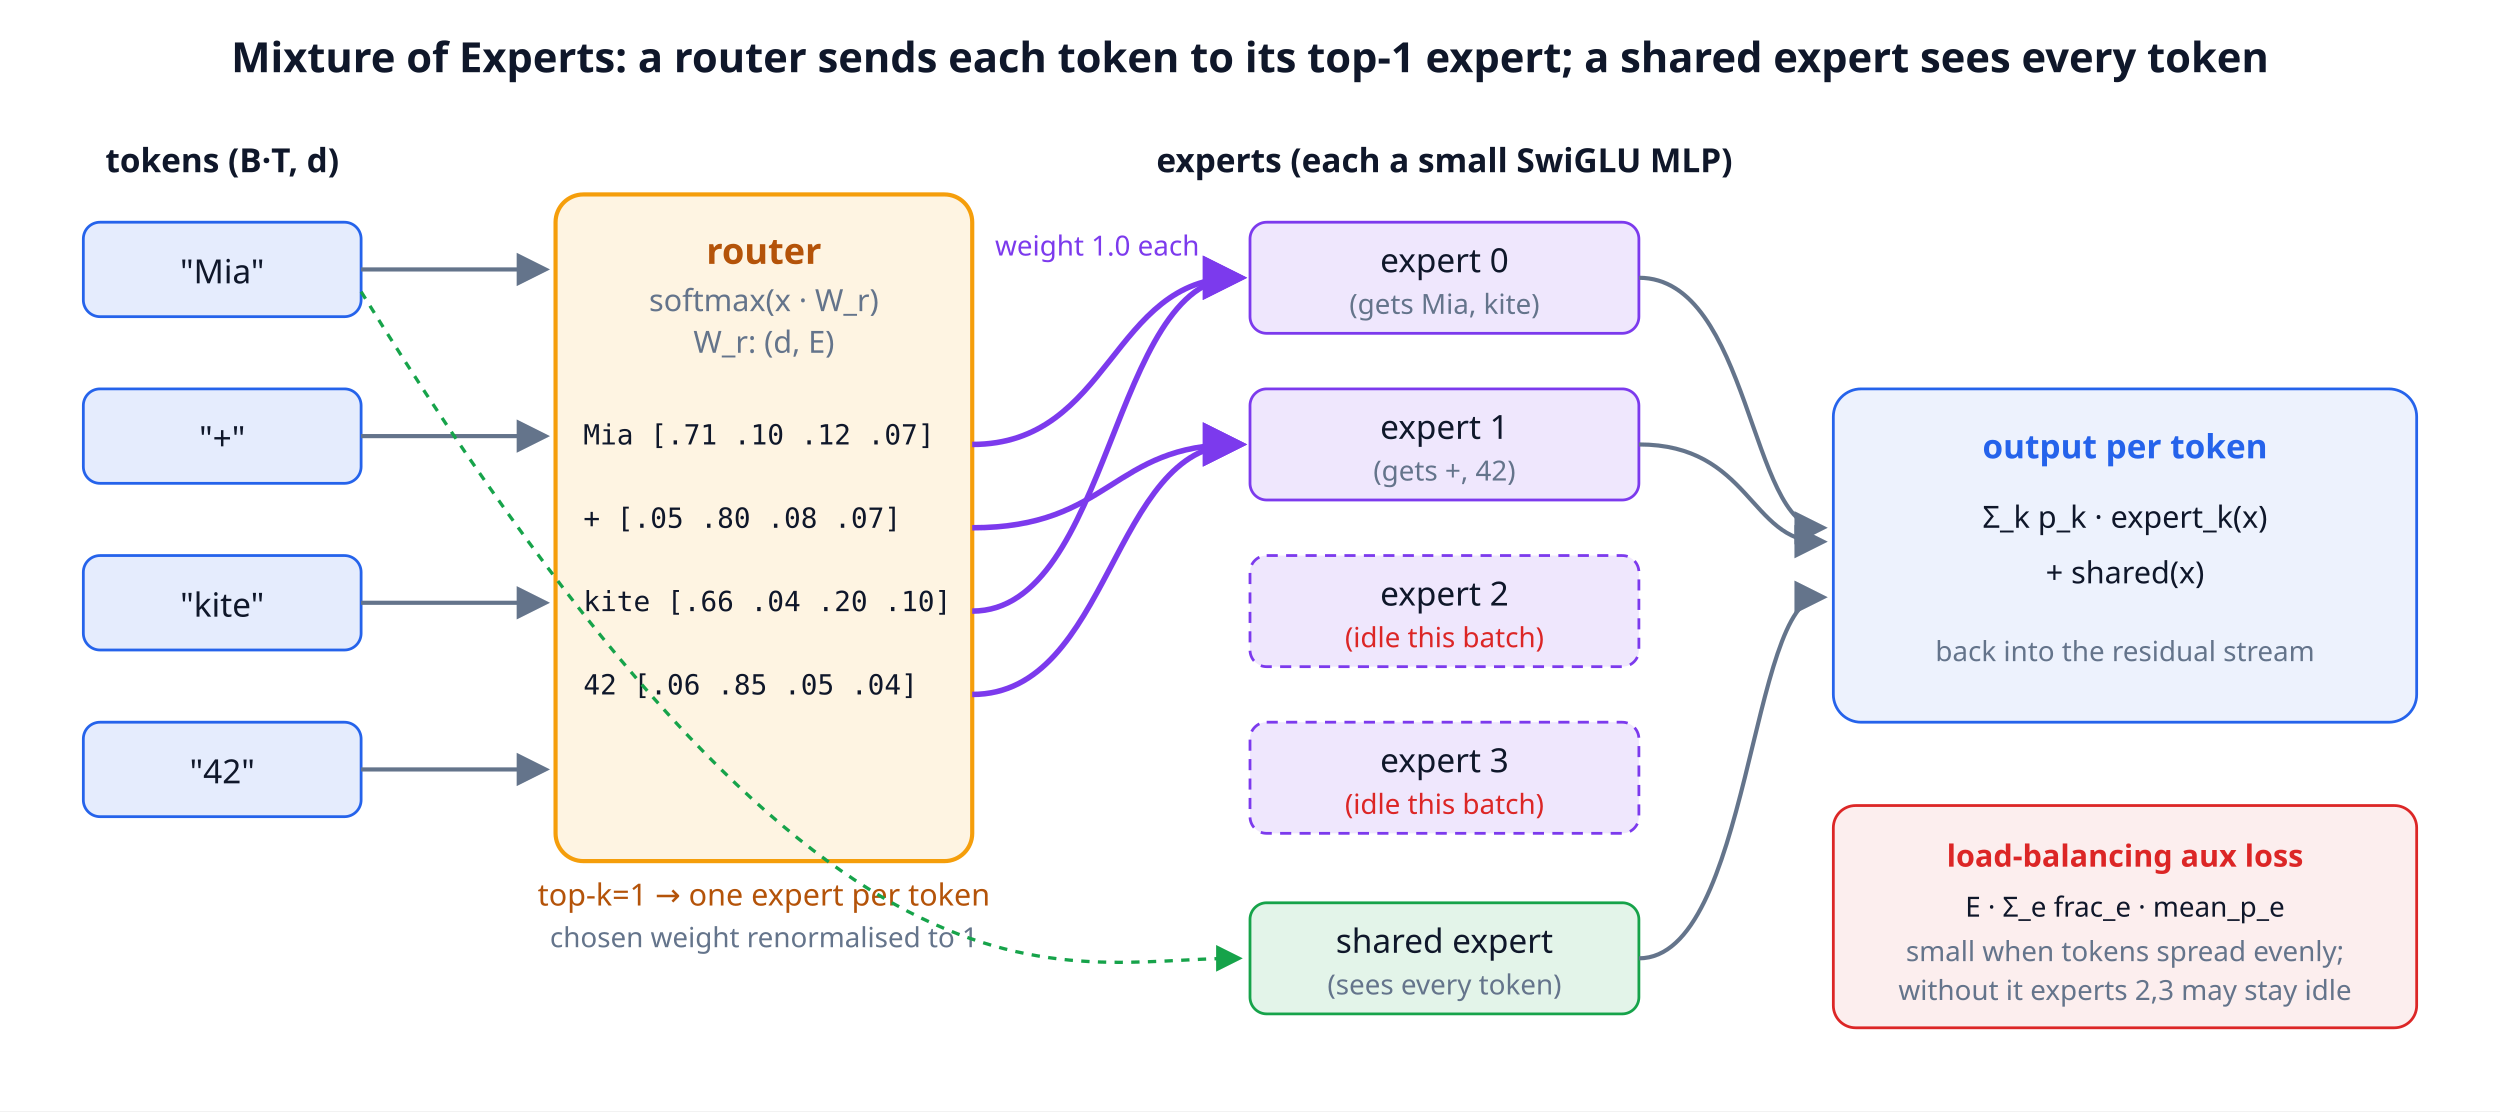
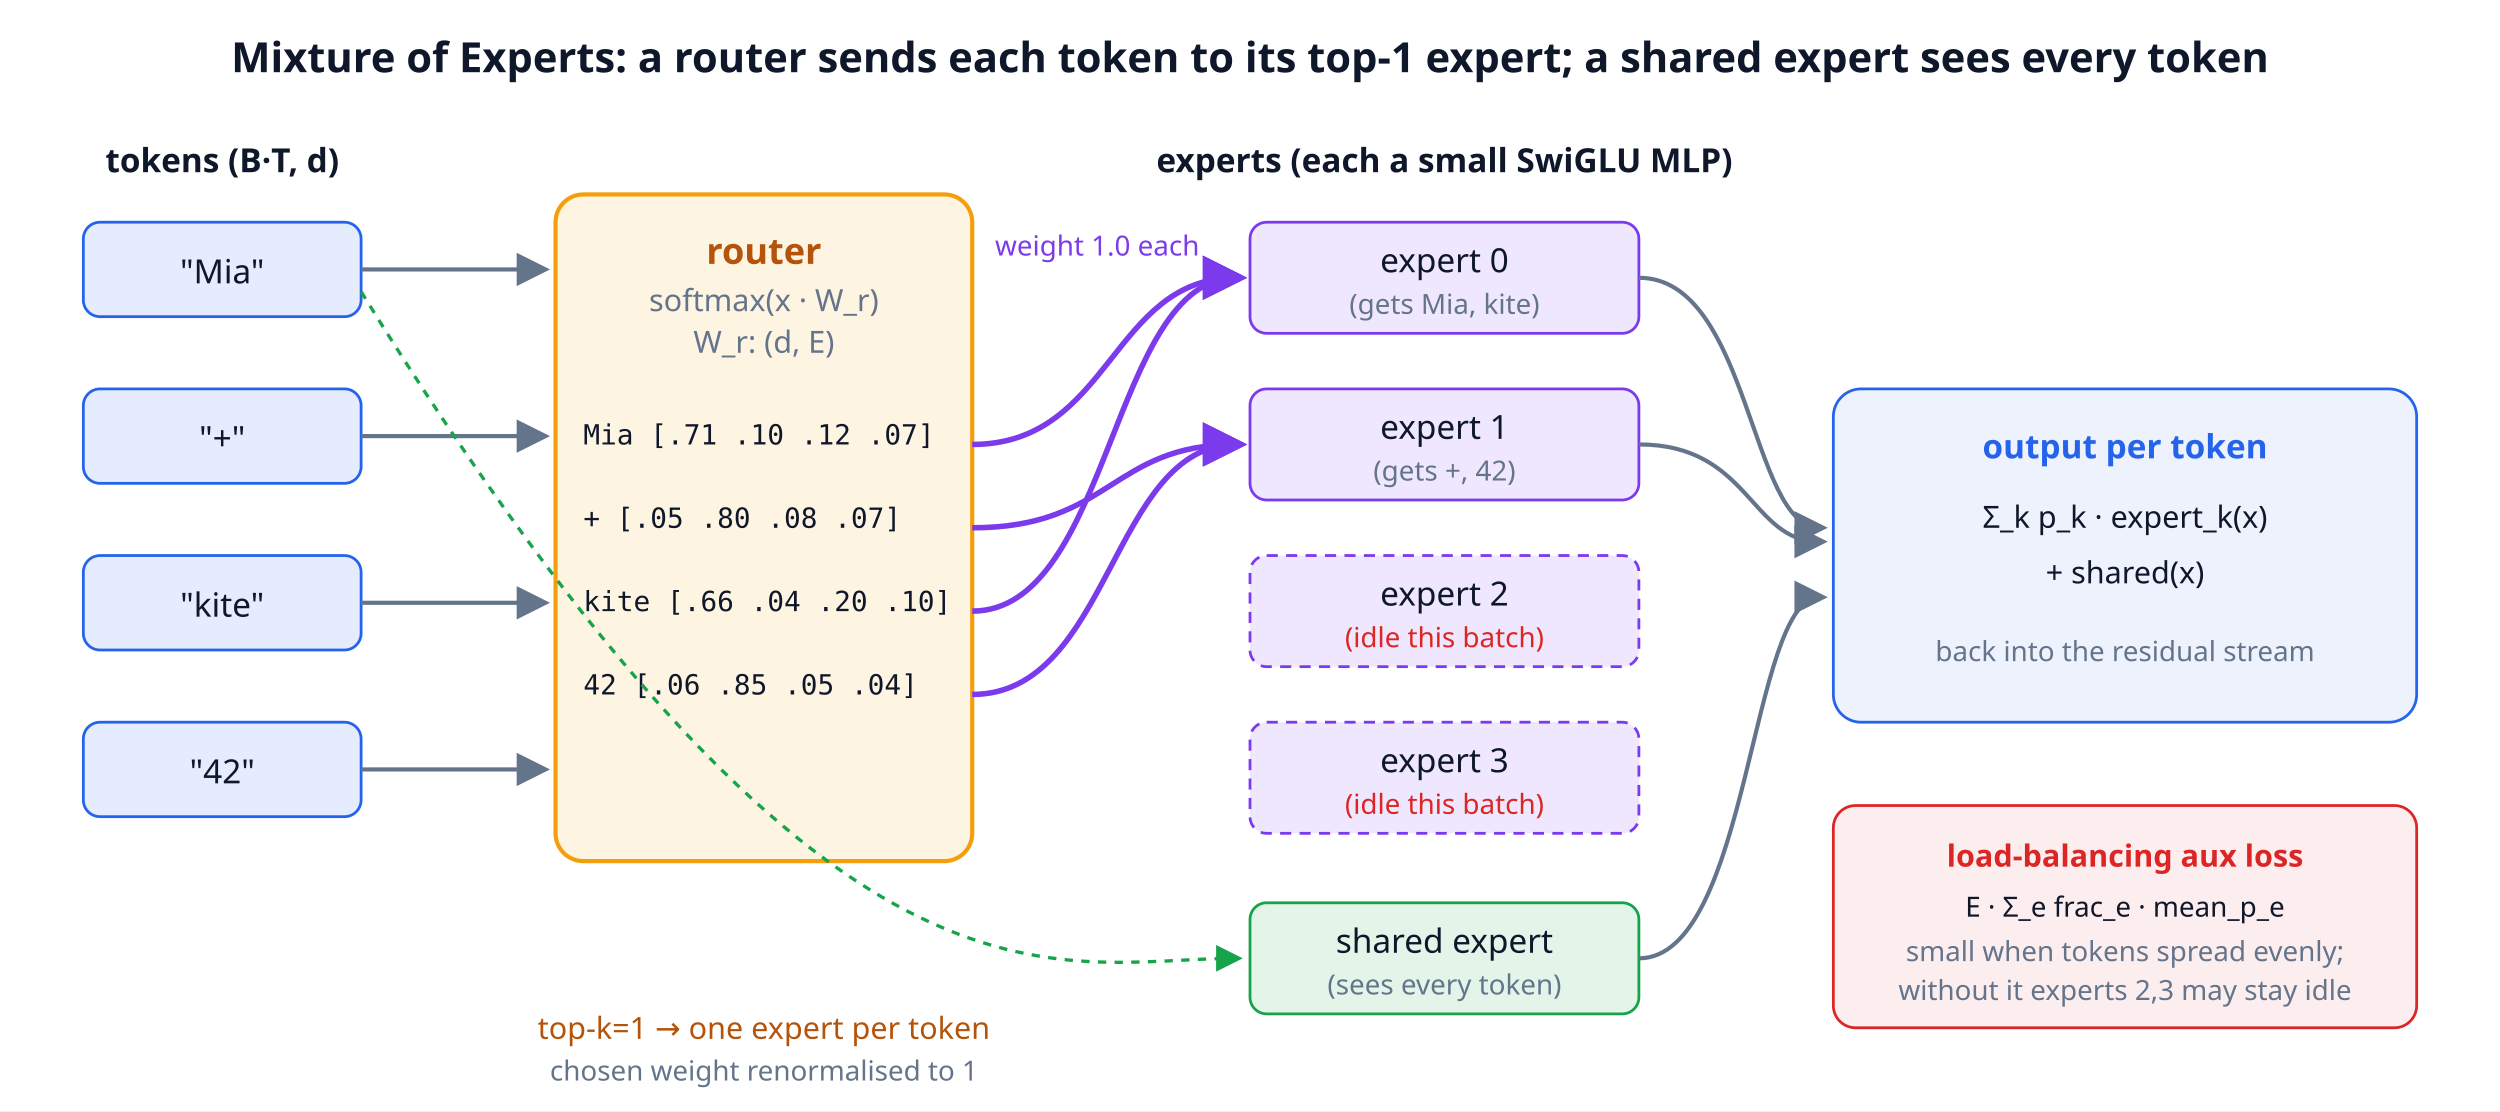
<svg xmlns="http://www.w3.org/2000/svg" width="900" height="400" viewBox="0 0 900 400" font-family="system-ui, sans-serif">
  <rect width="900" height="400" fill="#ffffff" />
  <text x="450" y="26" text-anchor="middle" font-size="15" font-weight="600" fill="#0f172a">Mixture of Experts: a router sends each token to its top-1 expert; a shared expert sees every token</text>
  <text x="80" y="62" text-anchor="middle" font-size="12" font-weight="600" fill="#0f172a">tokens (B·T, d)</text>
  <g font-size="12" fill="#0f172a">
    <rect x="30" y="80" width="100" height="34" rx="6" fill="#2563eb" fill-opacity="0.12" stroke="#2563eb" />
    <text x="80" y="102" text-anchor="middle">"Mia"</text>
    <rect x="30" y="140" width="100" height="34" rx="6" fill="#2563eb" fill-opacity="0.12" stroke="#2563eb" />
    <text x="80" y="162" text-anchor="middle">"+"</text>
    <rect x="30" y="200" width="100" height="34" rx="6" fill="#2563eb" fill-opacity="0.12" stroke="#2563eb" />
    <text x="80" y="222" text-anchor="middle">"kite"</text>
    <rect x="30" y="260" width="100" height="34" rx="6" fill="#2563eb" fill-opacity="0.12" stroke="#2563eb" />
    <text x="80" y="282" text-anchor="middle">"42"</text>
  </g>
  <rect x="200" y="70" width="150" height="240" rx="10" fill="#f59e0b" fill-opacity="0.12" stroke="#f59e0b" stroke-width="1.5" />
  <text x="275" y="95" text-anchor="middle" font-size="13" font-weight="600" fill="#b45309">router</text>
  <text x="275" y="112" text-anchor="middle" font-size="11" fill="#64748b">softmax(x · W_r)</text>
  <text x="275" y="127" text-anchor="middle" font-size="11" fill="#64748b">W_r: (d, E)</text>
  <g font-size="10" fill="#0f172a" font-family="ui-monospace, monospace">
    <text x="210" y="160">Mia  [.71 .10 .12 .07]</text>
    <text x="210" y="190">+    [.05 .80 .08 .07]</text>
    <text x="210" y="220">kite [.66 .04 .20 .10]</text>
    <text x="210" y="250">42   [.06 .85 .05 .04]</text>
  </g>
-   <text x="275" y="326" text-anchor="middle" font-size="11" fill="#b45309">top-k=1 → one expert per token</text>
-   <text x="275" y="341" text-anchor="middle" font-size="10" fill="#64748b">chosen weight renormalised to 1</text>
+   <text x="275" y="374" text-anchor="middle" font-size="11" fill="#b45309">top-k=1 → one expert per token</text>
+   <text x="275" y="389" text-anchor="middle" font-size="10" fill="#64748b">chosen weight renormalised to 1</text>
  <g stroke="#64748b" stroke-width="1.5" fill="none" marker-end="url(#arrowG)">
    <path d="M130 97 H195" />
    <path d="M130 157 H195" />
    <path d="M130 217 H195" />
    <path d="M130 277 H195" />
  </g>
  <text x="520" y="62" text-anchor="middle" font-size="12" font-weight="600" fill="#0f172a">experts (each a small SwiGLU MLP)</text>
  <g font-size="12" fill="#0f172a">
    <rect x="450" y="80" width="140" height="40" rx="6" fill="#7c3aed" fill-opacity="0.12" stroke="#7c3aed" />
    <text x="520" y="98" text-anchor="middle">expert 0</text>
    <text x="520" y="113" text-anchor="middle" font-size="10" fill="#64748b">(gets Mia, kite)</text>
    <rect x="450" y="140" width="140" height="40" rx="6" fill="#7c3aed" fill-opacity="0.12" stroke="#7c3aed" />
    <text x="520" y="158" text-anchor="middle">expert 1</text>
    <text x="520" y="173" text-anchor="middle" font-size="10" fill="#64748b">(gets +, 42)</text>
    <rect x="450" y="200" width="140" height="40" rx="6" fill="#7c3aed" fill-opacity="0.12" stroke="#7c3aed" stroke-dasharray="4 3" />
    <text x="520" y="218" text-anchor="middle">expert 2</text>
    <text x="520" y="233" text-anchor="middle" font-size="10" fill="#dc2626">(idle this batch)</text>
    <rect x="450" y="260" width="140" height="40" rx="6" fill="#7c3aed" fill-opacity="0.12" stroke="#7c3aed" stroke-dasharray="4 3" />
    <text x="520" y="278" text-anchor="middle">expert 3</text>
    <text x="520" y="293" text-anchor="middle" font-size="10" fill="#dc2626">(idle this batch)</text>
    <rect x="450" y="325" width="140" height="40" rx="6" fill="#16a34a" fill-opacity="0.12" stroke="#16a34a" />
    <text x="520" y="343" text-anchor="middle">shared expert</text>
    <text x="520" y="358" text-anchor="middle" font-size="10" fill="#64748b">(sees every token)</text>
  </g>
  <g stroke-width="2" fill="none" marker-end="url(#arrowP)">
    <path d="M350 160 C 400 160, 400 100, 445 100" stroke="#7c3aed" />
    <path d="M350 190 C 400 190, 400 160, 445 160" stroke="#7c3aed" />
    <path d="M350 220 C 400 220, 400 100, 445 100" stroke="#7c3aed" />
    <path d="M350 250 C 400 250, 400 160, 445 160" stroke="#7c3aed" />
  </g>
  <g stroke="#16a34a" stroke-width="1.2" stroke-dasharray="3 3" fill="none" marker-end="url(#arrowGr)">
    <path d="M130 105 C 300 380, 380 345, 445 345" />
  </g>
  <text x="395" y="92" text-anchor="middle" font-size="10" fill="#7c3aed">weight 1.0 each</text>
  <rect x="660" y="140" width="210" height="120" rx="10" fill="#2563eb" fill-opacity="0.08" stroke="#2563eb" />
  <text x="765" y="165" text-anchor="middle" font-size="12" font-weight="600" fill="#2563eb">output per token</text>
  <text x="765" y="190" text-anchor="middle" font-size="11" fill="#0f172a">Σ_k  p_k · expert_k(x)</text>
  <text x="765" y="210" text-anchor="middle" font-size="11" fill="#0f172a">+ shared(x)</text>
  <text x="765" y="238" text-anchor="middle" font-size="10" fill="#64748b">back into the residual stream</text>
  <g stroke="#64748b" stroke-width="1.5" fill="none" marker-end="url(#arrowG)">
    <path d="M590 100 C 630 100, 630 190, 655 190" />
    <path d="M590 160 C 630 160, 630 195, 655 195" />
    <path d="M590 345 C 630 345, 630 215, 655 215" />
  </g>
  <rect x="660" y="290" width="210" height="80" rx="8" fill="#dc2626" fill-opacity="0.08" stroke="#dc2626" />
  <text x="765" y="312" text-anchor="middle" font-size="11" font-weight="600" fill="#dc2626">load-balancing aux loss</text>
  <text x="765" y="330" text-anchor="middle" font-size="10" fill="#0f172a">E · Σ_e  frac_e · mean_p_e</text>
  <text x="765" y="346" text-anchor="middle" font-size="10" fill="#64748b">small when tokens spread evenly;</text>
  <text x="765" y="360" text-anchor="middle" font-size="10" fill="#64748b">without it experts 2,3 may stay idle</text>
  <defs>
    <marker id="arrowG" markerWidth="8" markerHeight="8" refX="6" refY="4" orient="auto">
      <path d="M0,0 L8,4 L0,8 z" fill="#64748b" />
    </marker>
    <marker id="arrowP" markerWidth="8" markerHeight="8" refX="6" refY="4" orient="auto">
      <path d="M0,0 L8,4 L0,8 z" fill="#7c3aed" />
    </marker>
    <marker id="arrowGr" markerWidth="8" markerHeight="8" refX="6" refY="4" orient="auto">
      <path d="M0,0 L8,4 L0,8 z" fill="#16a34a" />
    </marker>
  </defs>
</svg>
